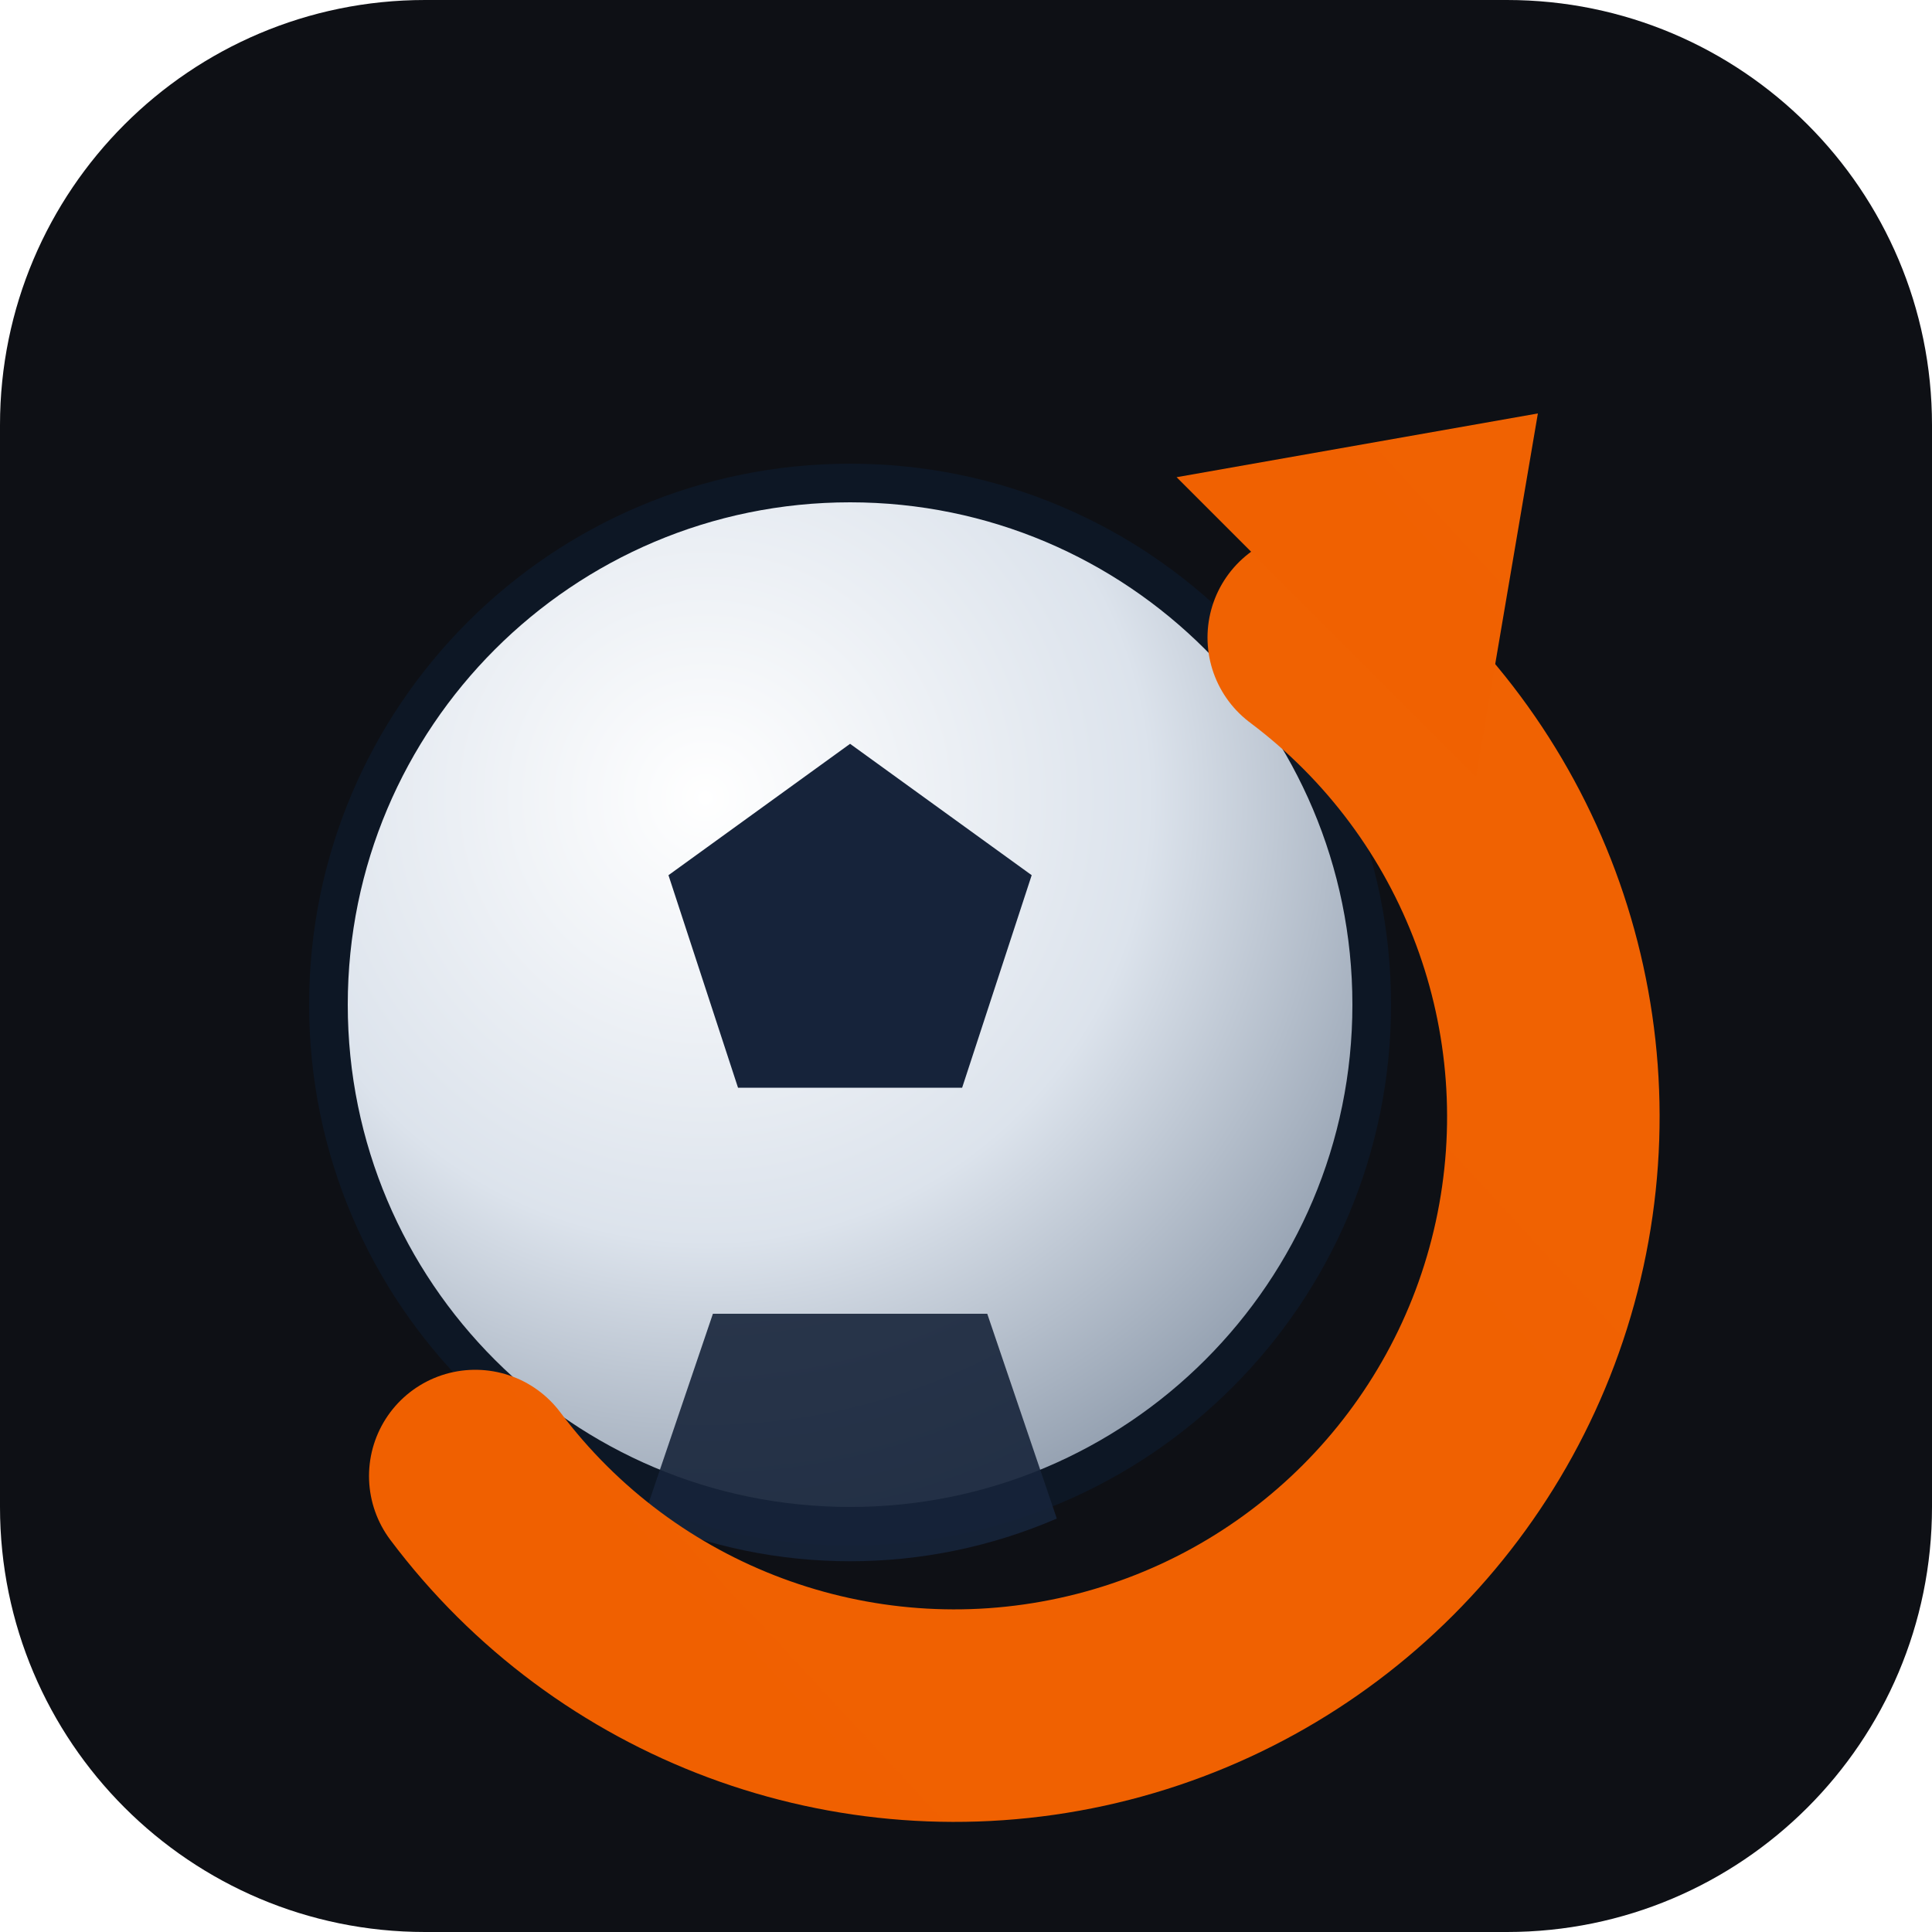
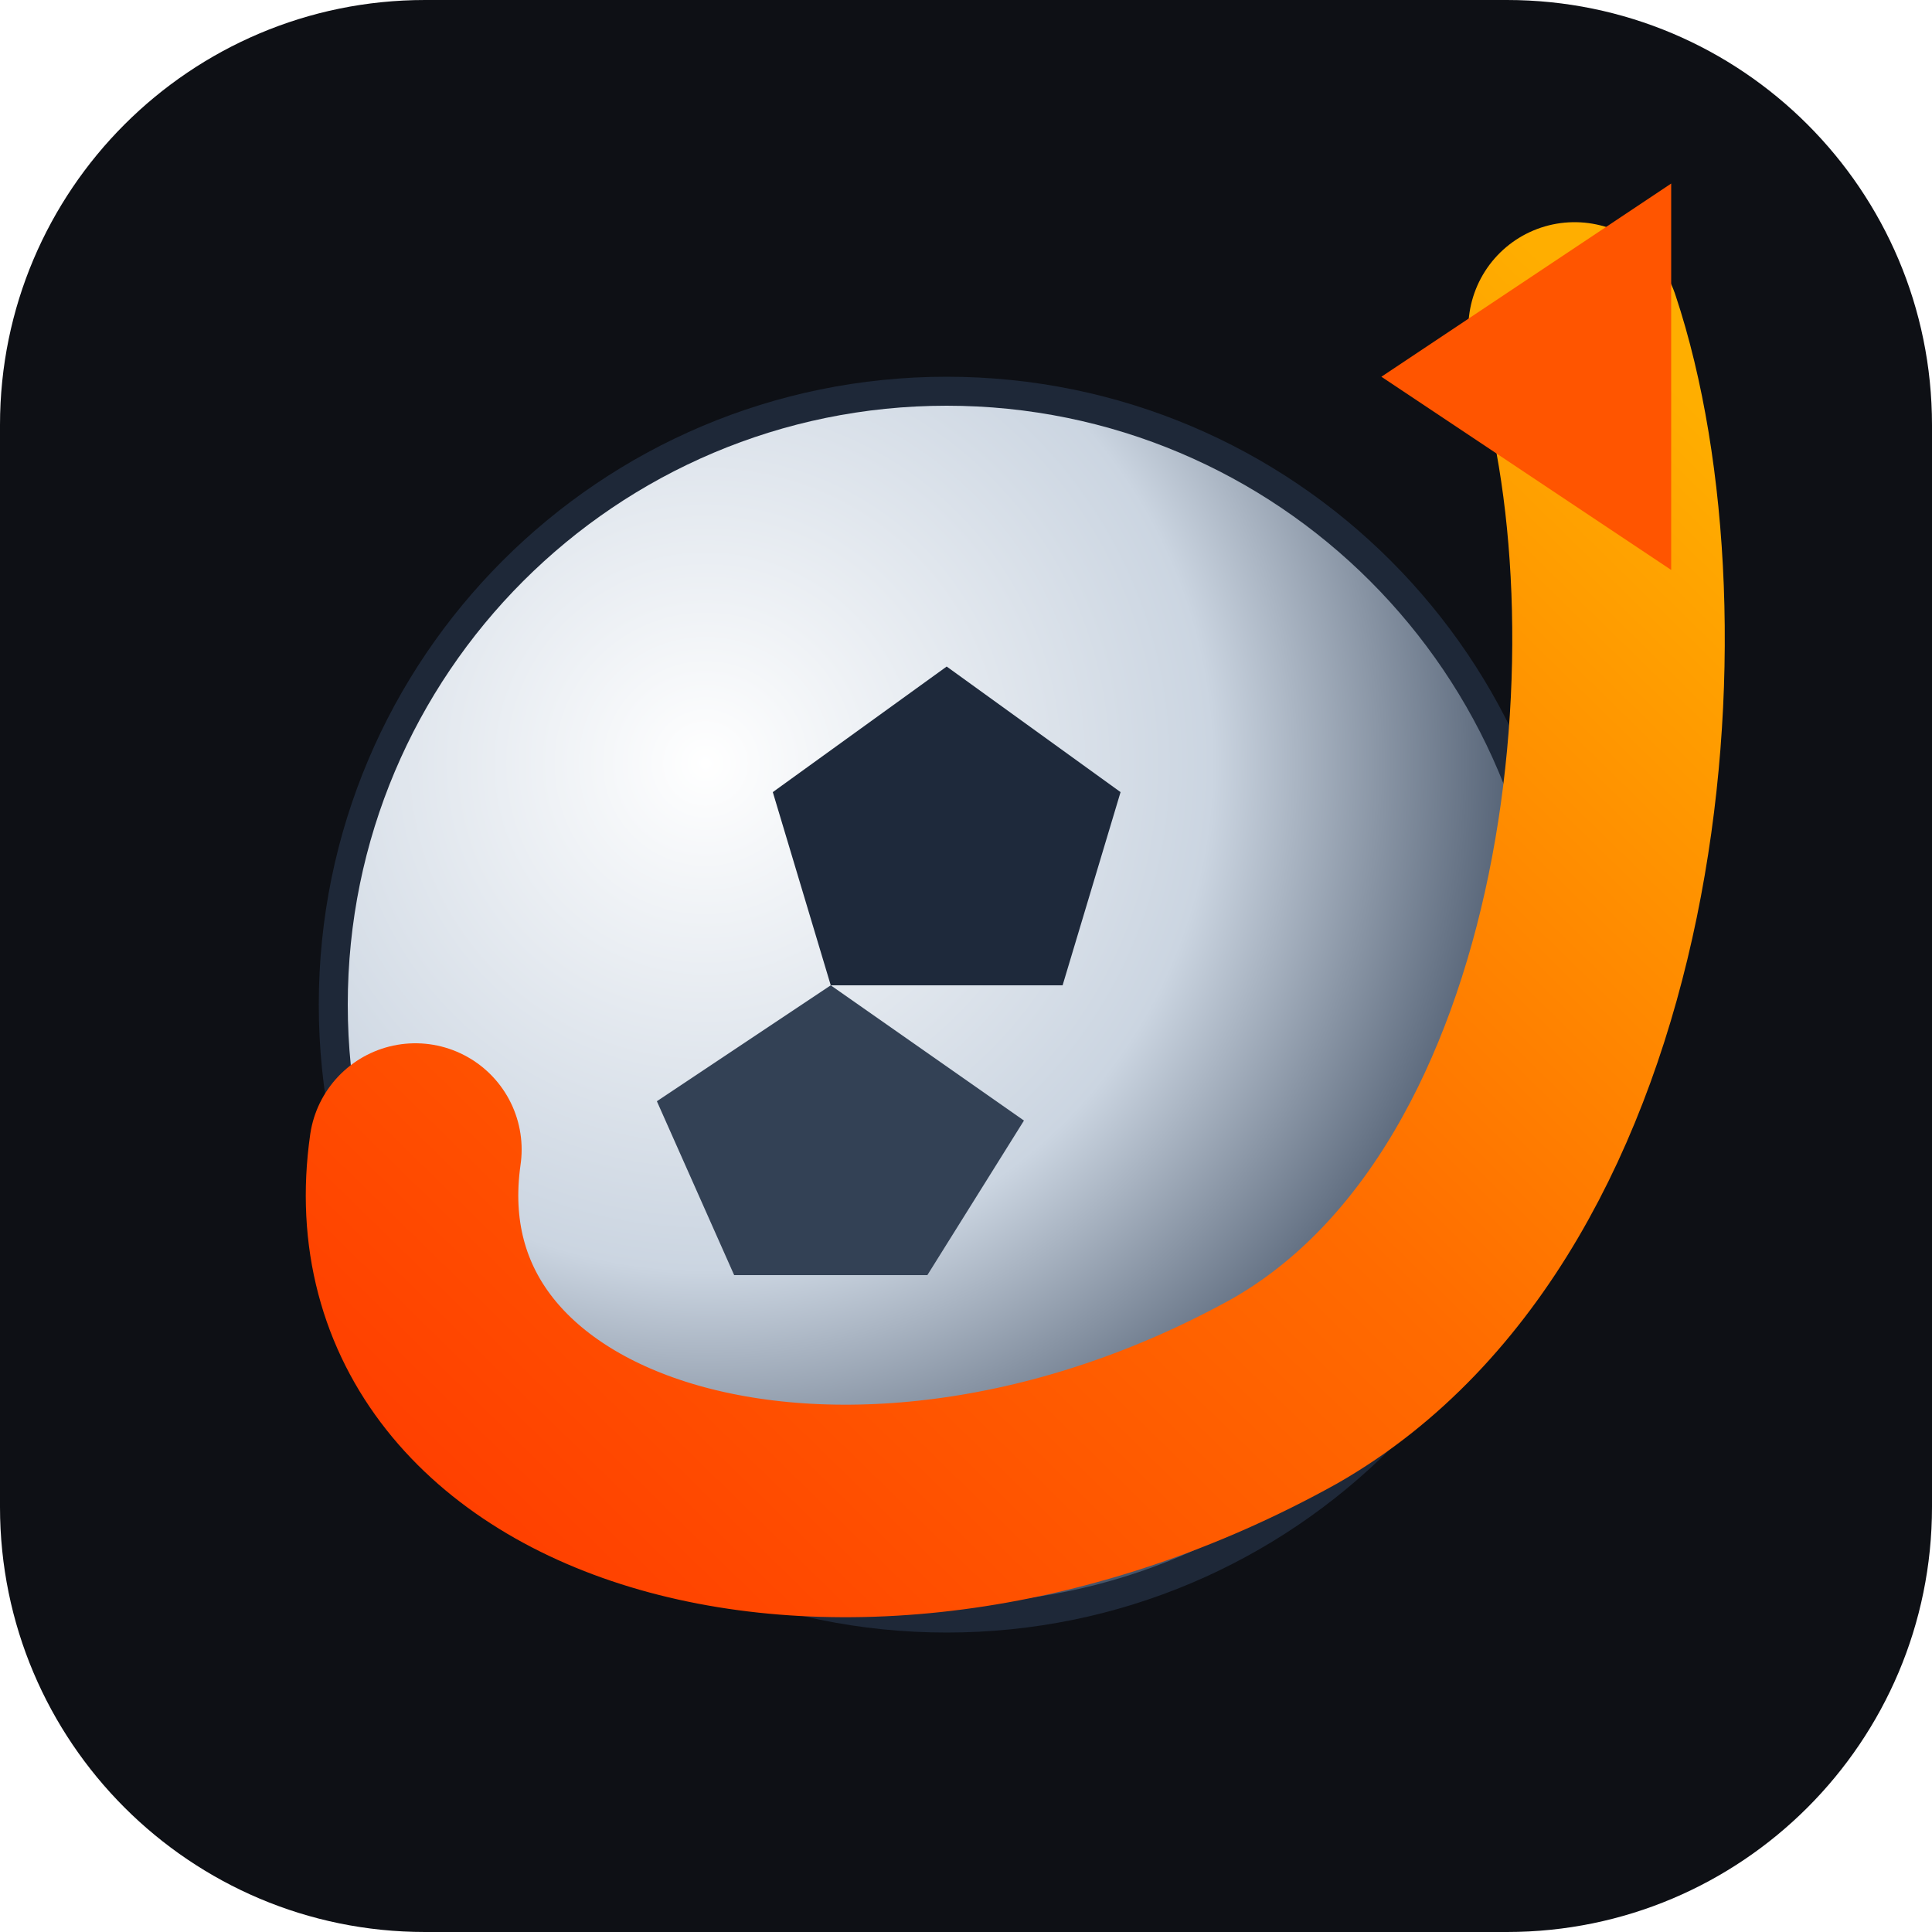
- <svg xmlns="http://www.w3.org/2000/svg" viewBox="0 0 100 100">
+ <svg xmlns="http://www.w3.org/2000/svg" viewBox="0 0 200 200">
  <defs>
-     <radialGradient id="sphere" cx=".36" cy=".3" r=".78">
-       <stop offset="0" stop-color="#FFFFFF" />
-       <stop offset=".55" stop-color="#DCE3EC" />
-       <stop offset="1" stop-color="#8A97A8" />
+     <linearGradient id="o" x1="0%" y1="100%" x2="100%" y2="0%">
+       <stop offset="0%" stop-color="#FF3E00" />
+       <stop offset="50%" stop-color="#FF6B00" />
+       <stop offset="100%" stop-color="#FFAE00" />
+     </linearGradient>
+     <radialGradient id="b" cx="30%" cy="30%" r="70%">
+       <stop offset="0%" stop-color="#FFFFFF" />
+       <stop offset="60%" stop-color="#CBD5E1" />
+       <stop offset="100%" stop-color="#475569" />
    </radialGradient>
-     <linearGradient id="ribbon" x1="10" y1="86" x2="92" y2="10">
-       <stop offset="0" stop-color="#C42A00" />
-       <stop offset=".45" stop-color="#F06000" />
-       <stop offset="1" stop-color="#FFB055" />
-     </linearGradient>
  </defs>
-   <rect width="100" height="100" rx="22" fill="#0E1015" />
-   <circle cx="44" cy="52" r="27" fill="url(#sphere)" stroke="#0D1725" stroke-width="2" />
-   <g fill="#16233A">
-     <path d="M44 38.5l9.4 6.8-3.6 11h-11.6l-3.6-11z" />
-     <path d="M36.9 68h14.2l3.6 10.6a27 27 0 0 1-21.4 0z" opacity=".9" />
+   <rect width="200" height="200" rx="44" fill="#0E1015" />
+   <g transform="translate(8,-6)">
+     <circle cx="90" cy="110" r="65" fill="#1E2838" />
+     <circle cx="90" cy="110" r="62" fill="url(#b)" />
+     <polygon points="90,75 72,88 78,108 102,108 108,88" fill="#1E293B" />
+     <polygon points="78,108 60,120 68,138 88,138 98,122" fill="#334155" />
+     <path d="M 35 125 C 30 160, 80 175, 125 150 C 160 130, 165 70, 155 40" fill="none" stroke="url(#o)" stroke-width="22" stroke-linecap="round" />
+     <path d="M 135 45 L 165 25 L 165 65 Z" fill="#FF5500" />
  </g>
-   <path d="M24.6 76.4A31 31 0 1 0 68 33" stroke="url(#ribbon)" stroke-width="11" stroke-linecap="round" fill="none" />
-   <path d="M79.6 21.4 60.9 24.7l15.5 15.5z" fill="url(#ribbon)" />
</svg>
